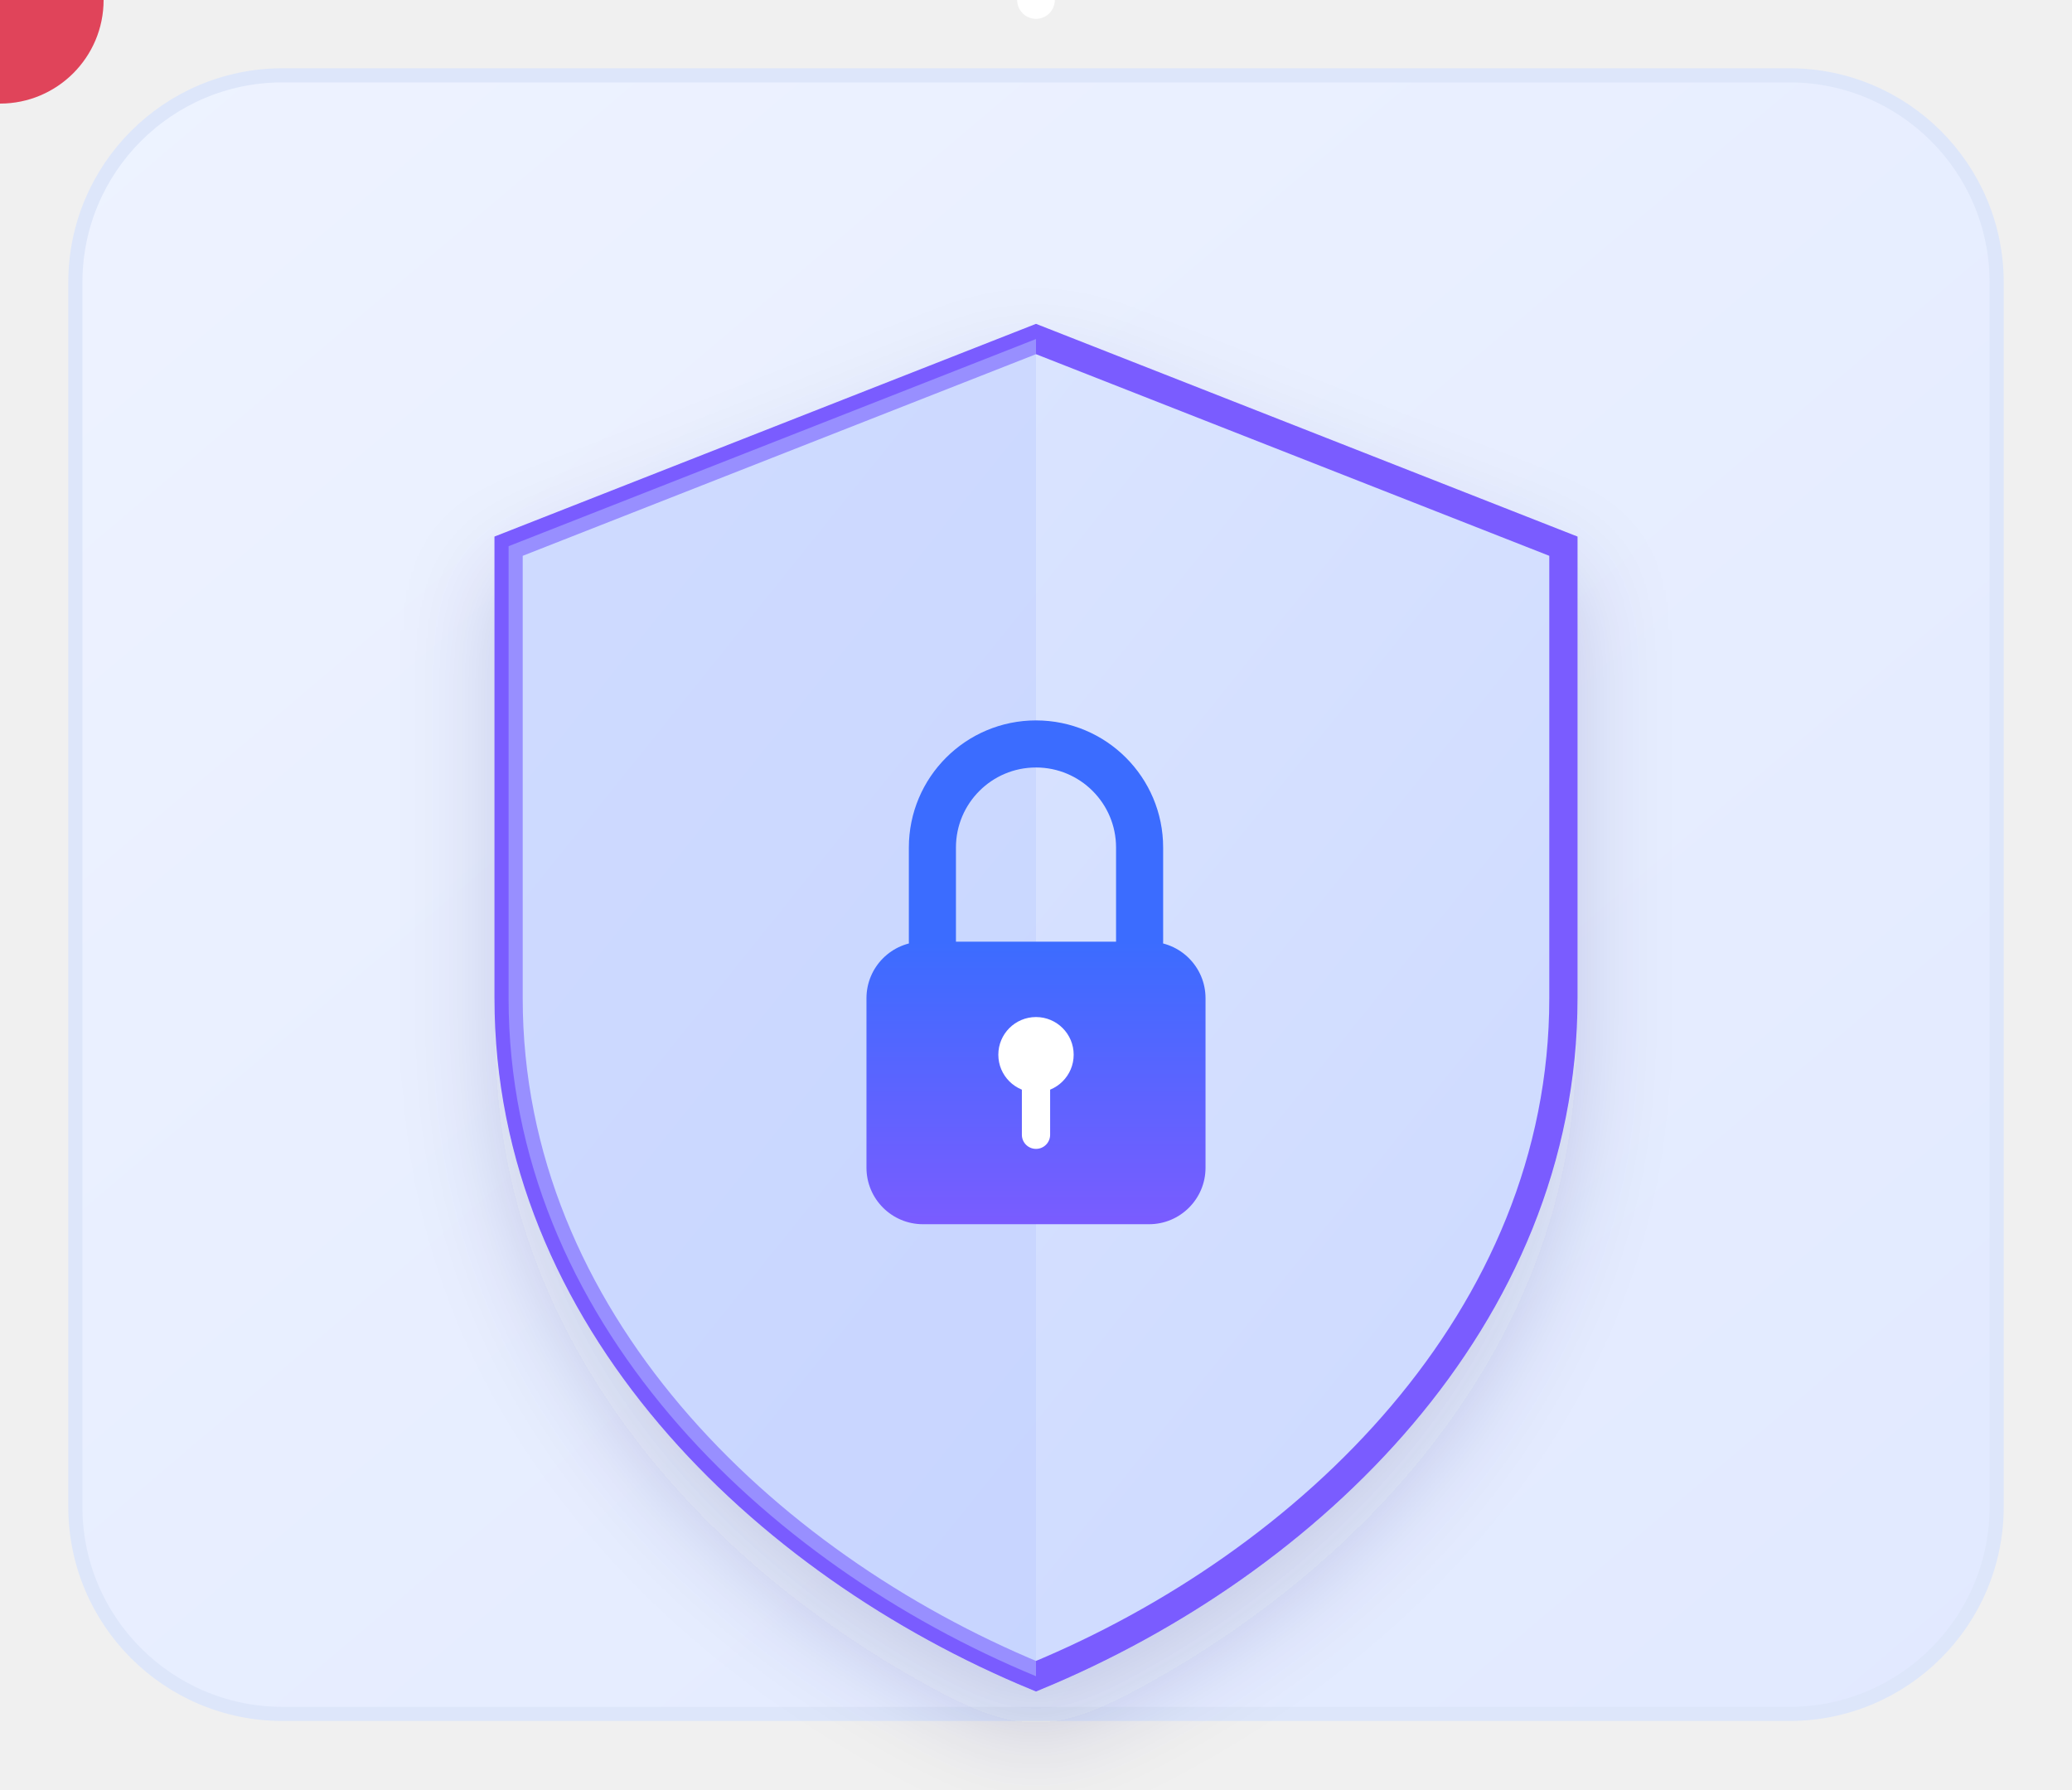
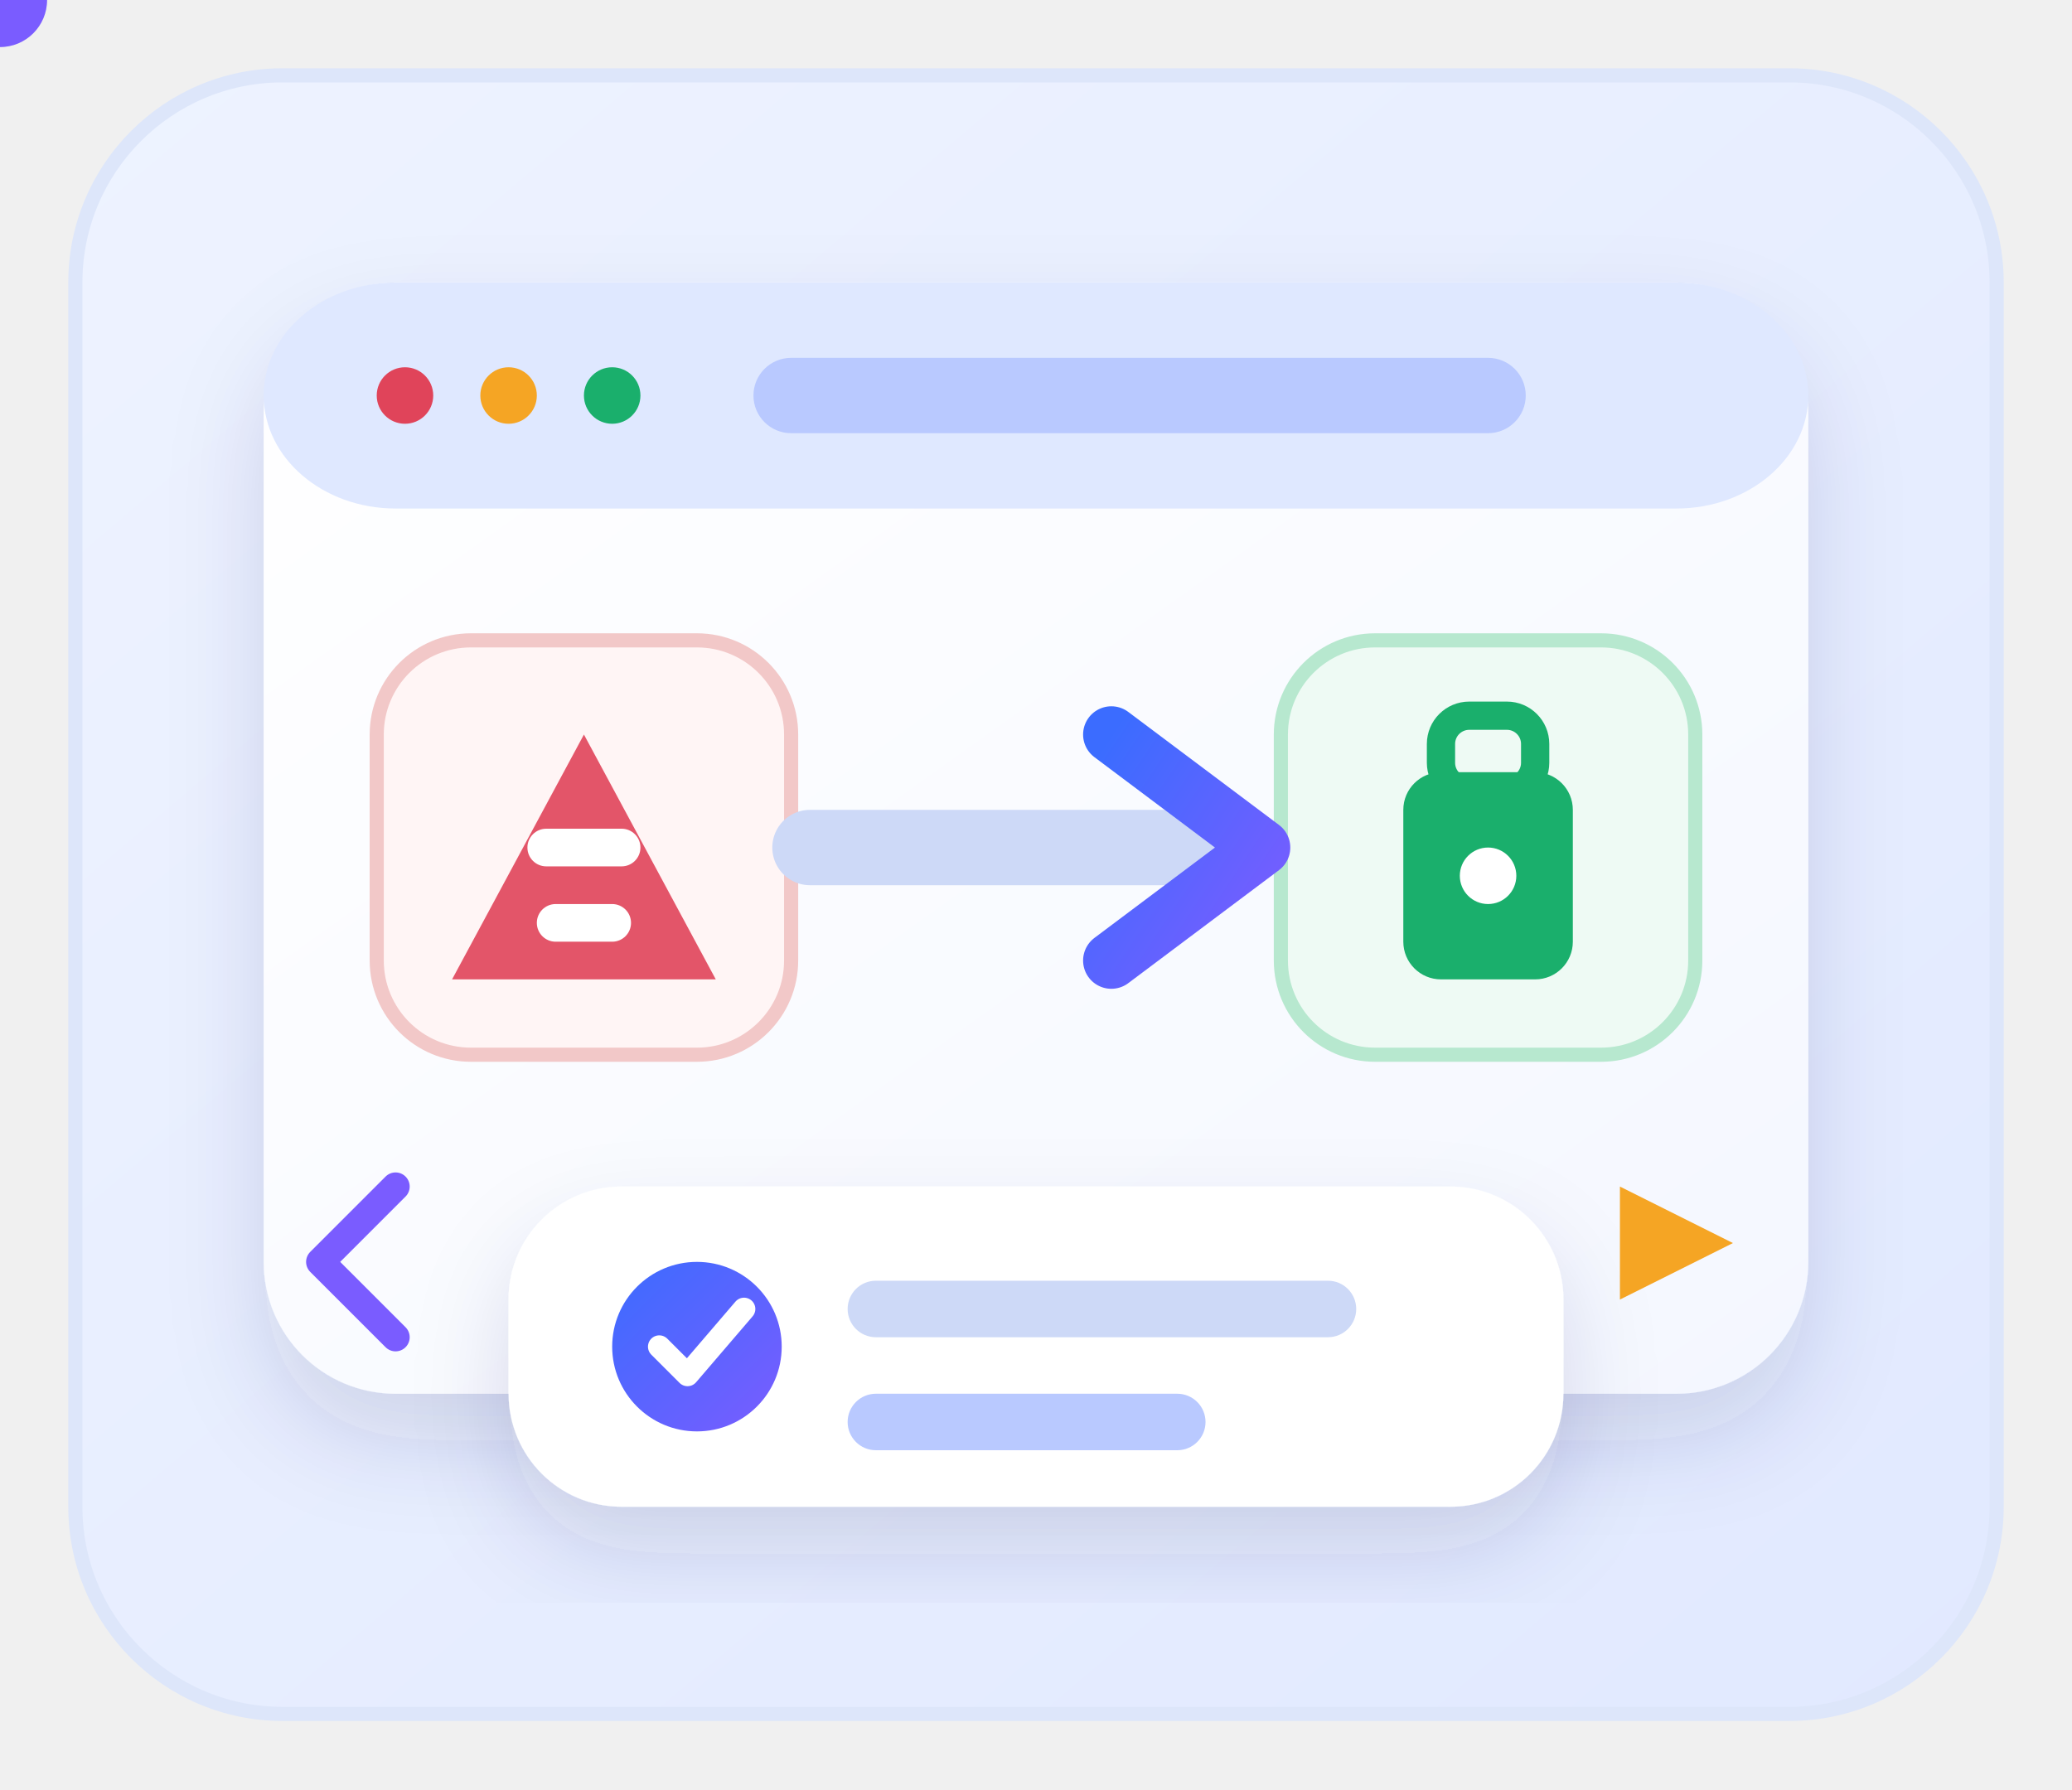
- <svg xmlns="http://www.w3.org/2000/svg" viewBox="0 0 220 190" width="220" height="190" role="img" aria-label="risk control before launch">
+ <svg xmlns="http://www.w3.org/2000/svg" viewBox="0 0 220 190" width="220" height="190" role="img" aria-label="production owner decision board">
  <defs>
    <linearGradient id="sh-blob" x1="0" y1="0" x2="1" y2="1">
      <stop offset="0" stop-color="#eef3ff" />
      <stop offset="1" stop-color="#e1e9ff" />
    </linearGradient>
-     <linearGradient id="sh-face" x1="0" y1="0" x2="1" y2="1">
-       <stop offset="0" stop-color="#dfe8ff" />
-       <stop offset="1" stop-color="#cbd8ff" />
+     <linearGradient id="sh-board" x1="0" y1="0" x2="1" y2="1">
+       <stop offset="0" stop-color="#ffffff" />
+       <stop offset="1" stop-color="#f4f7ff" />
    </linearGradient>
-     <linearGradient id="sh-lock" x1="0" y1="0" x2="0" y2="1">
+     <linearGradient id="sh-accent" x1="0" y1="0" x2="1" y2="1">
      <stop offset="0" stop-color="#3b6cff" />
      <stop offset="1" stop-color="#7a5cff" />
    </linearGradient>
    <filter id="sh-sh" x="-30%" y="-30%" width="160%" height="160%">
-       <feDropShadow dx="0" dy="5" stdDeviation="5" flood-color="#26336a" flood-opacity="0.16" />
+       <feDropShadow dx="0" dy="5" stdDeviation="5" flood-color="#26336a" flood-opacity="0.14" />
    </filter>
  </defs>
  <rect x="8" y="8" width="204" height="174" rx="22" fill="url(#sh-blob)" stroke="#dde6fa" stroke-width="1.5" />
+   <g filter="url(#sh-sh)">
+     <rect x="28" y="30" width="164" height="118" rx="14" fill="url(#sh-board)" />
+   </g>
+   <rect x="28" y="30" width="164" height="24" rx="14" fill="#dfe8ff" />
+   <circle cx="43" cy="42" r="3" fill="#e0445a" />
+   <circle cx="54" cy="42" r="3" fill="#f5a524" />
+   <circle cx="65" cy="42" r="3" fill="#1aaf6c" />
+   <rect x="80" y="38" width="82" height="8" rx="4" fill="#b9c9ff" />
  <g>
-     <circle r="11" fill="#e0445a">
-       <animateMotion path="M110 -8 L110 36 L172 26" dur="2.8s" repeatCount="indefinite" />
-       <animate attributeName="opacity" values="0;1;1;0;0" keyTimes="0;0.18;0.5;0.68;1" dur="2.8s" repeatCount="indefinite" />
+     <rect x="40" y="68" width="44" height="44" rx="10" fill="#fff5f5" stroke="#f2c8c8" stroke-width="1.5" />
+     <path d="M62 78 L76 104 H48 Z" fill="#e0445a" opacity="0.9" />
+     <rect x="56" y="88" width="12" height="4" rx="2" fill="#ffffff" />
+     <rect x="57" y="96" width="10" height="4" rx="2" fill="#ffffff" />
+   </g>
+   <g>
+     <rect x="136" y="68" width="44" height="44" rx="10" fill="#eefaf4" stroke="#b7e8cf" stroke-width="1.5" />
+     <rect x="149" y="82" width="18" height="22" rx="4" fill="#1aaf6c" />
+     <rect x="153" y="76" width="10" height="8" rx="3" fill="none" stroke="#1aaf6c" stroke-width="3" />
+     <circle cx="158" cy="93" r="3" fill="#ffffff" />
+   </g>
+   <g>
+     <path d="M86 90 H132" fill="none" stroke="#cdd9f7" stroke-width="8" stroke-linecap="round" />
+     <path d="M118 78 L134 90 L118 102" fill="none" stroke="url(#sh-accent)" stroke-width="6" stroke-linecap="round" stroke-linejoin="round" />
+     <circle r="5" fill="#7a5cff">
+       <animateMotion path="M88 90 H130" dur="2.2s" repeatCount="indefinite" />
+       <animate attributeName="opacity" values="0;1;1;0" keyTimes="0;0.18;0.82;1" dur="2.2s" repeatCount="indefinite" />
    </circle>
-     <g>
-       <rect x="108.5" y="-15" width="3" height="11" rx="1.5" fill="#ffffff" />
-       <circle cx="110" cy="0" r="2" fill="#ffffff" />
-       <animateMotion path="M110 -8 L110 36 L172 26" dur="2.8s" repeatCount="indefinite" />
-       <animate attributeName="opacity" values="0;1;1;0;0" keyTimes="0;0.18;0.5;0.68;1" dur="2.8s" repeatCount="indefinite" />
-     </g>
  </g>
  <g filter="url(#sh-sh)">
-     <path d="M110 36 L166 58 V106 C166 140 139 166 110 178 C81 166 54 140 54 106 V58 Z" fill="url(#sh-face)" stroke="#7a5cff" stroke-width="3" />
+     <rect x="54" y="126" width="112" height="34" rx="12" fill="#ffffff" />
  </g>
-   <path d="M110 36 L54 58 V106 C54 140 81 166 110 178 Z" fill="#bcccff" opacity="0.45" />
-   <path d="M110 36 L166 58 V106 C166 140 139 166 110 178 C81 166 54 140 54 106 V58 Z" fill="none" stroke="#7a5cff" stroke-width="3" opacity="0">
-     <animate attributeName="opacity" values="0;0.55;0" dur="2.8s" repeatCount="indefinite" />
-   </path>
-   <path d="M99 100 V90 a11 11 0 0 1 22 0 V100" fill="none" stroke="#3b6cff" stroke-width="5" stroke-linecap="round" />
-   <rect x="92" y="100" width="36" height="30" rx="6" fill="url(#sh-lock)" />
-   <circle cx="110" cy="112" r="4" fill="#ffffff" />
-   <rect x="108.5" y="114" width="3" height="8" rx="1.5" fill="#ffffff" />
+   <circle cx="74" cy="143" r="9" fill="url(#sh-accent)" />
+   <path d="M70 143 l3 3 l6 -7" fill="none" stroke="#ffffff" stroke-width="2.4" stroke-linecap="round" stroke-linejoin="round" />
+   <rect x="90" y="136" width="54" height="6" rx="3" fill="#cdd9f7" />
+   <rect x="90" y="148" width="38" height="6" rx="3" fill="#b9c9ff" />
+   <g>
+     <path d="M172 126 L184 132 L172 138 Z" fill="#f5a524">
+       <animate attributeName="opacity" values="0.4;1;0.4" dur="2.4s" repeatCount="indefinite" />
+     </path>
+     <path d="M42 126 L34 134 L42 142" fill="none" stroke="#7a5cff" stroke-width="3" stroke-linecap="round" stroke-linejoin="round">
+       <animate attributeName="opacity" values="1;0.4;1" dur="2.4s" repeatCount="indefinite" />
+     </path>
+   </g>
</svg>
